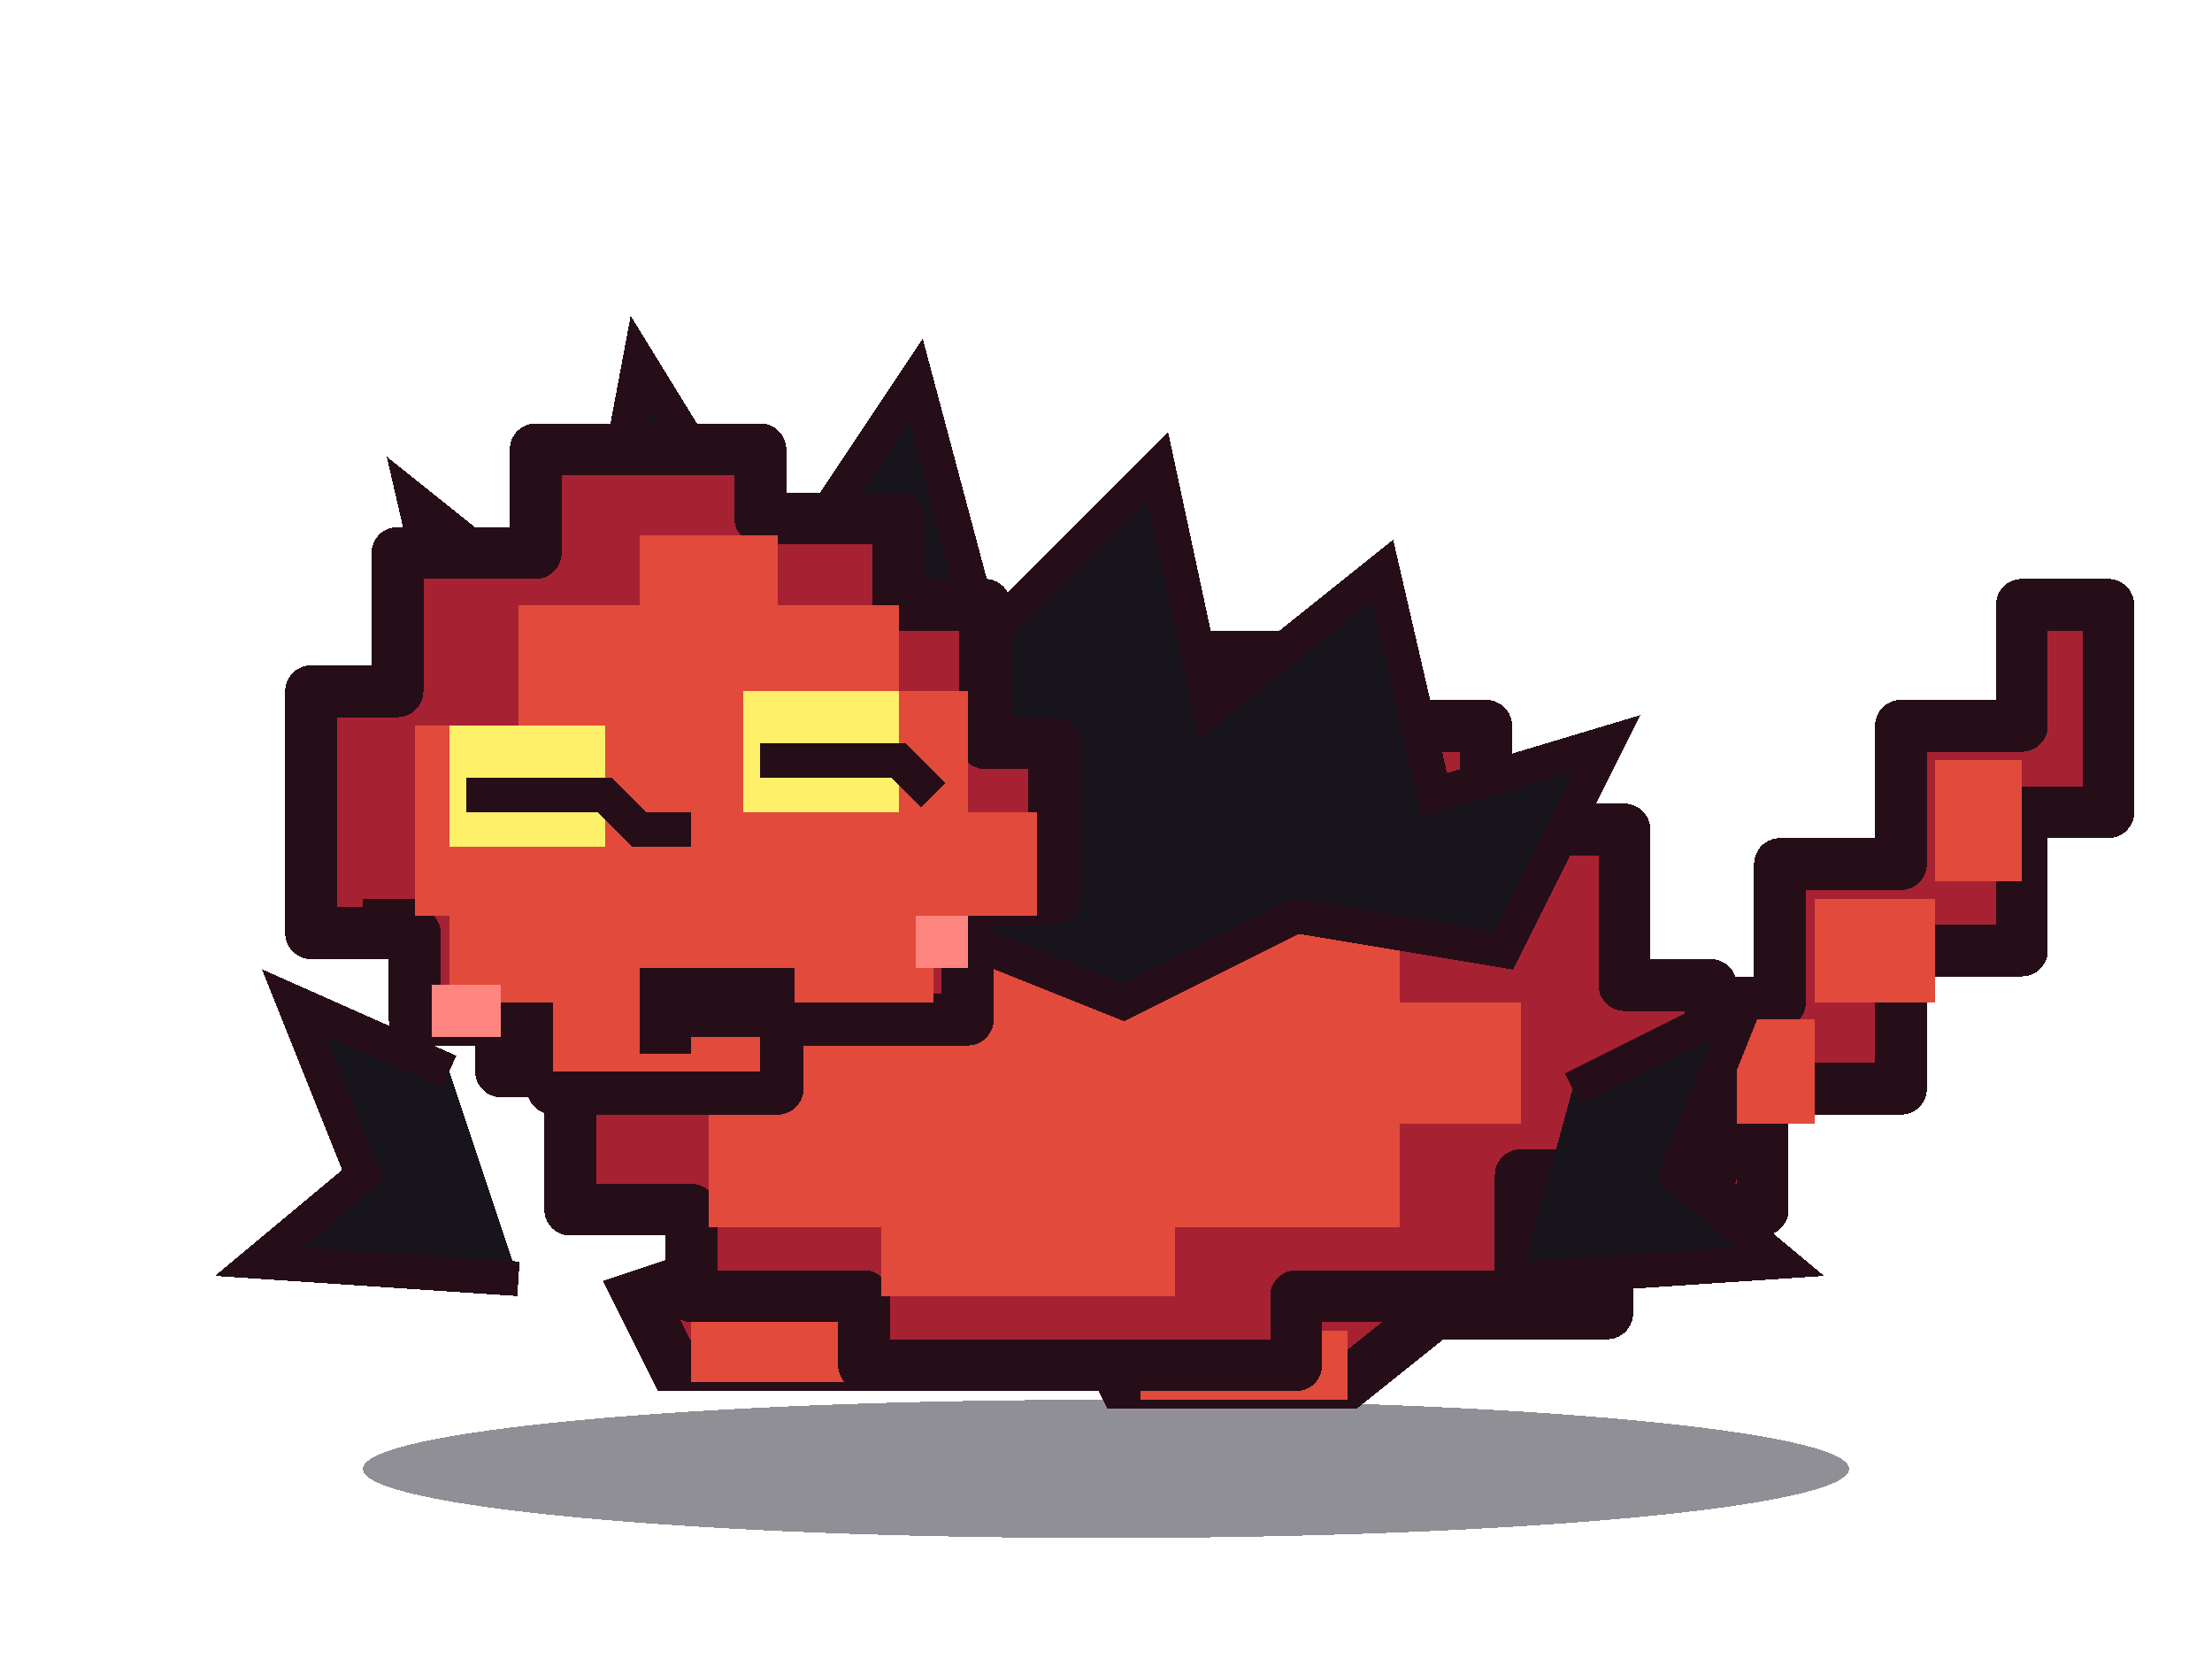
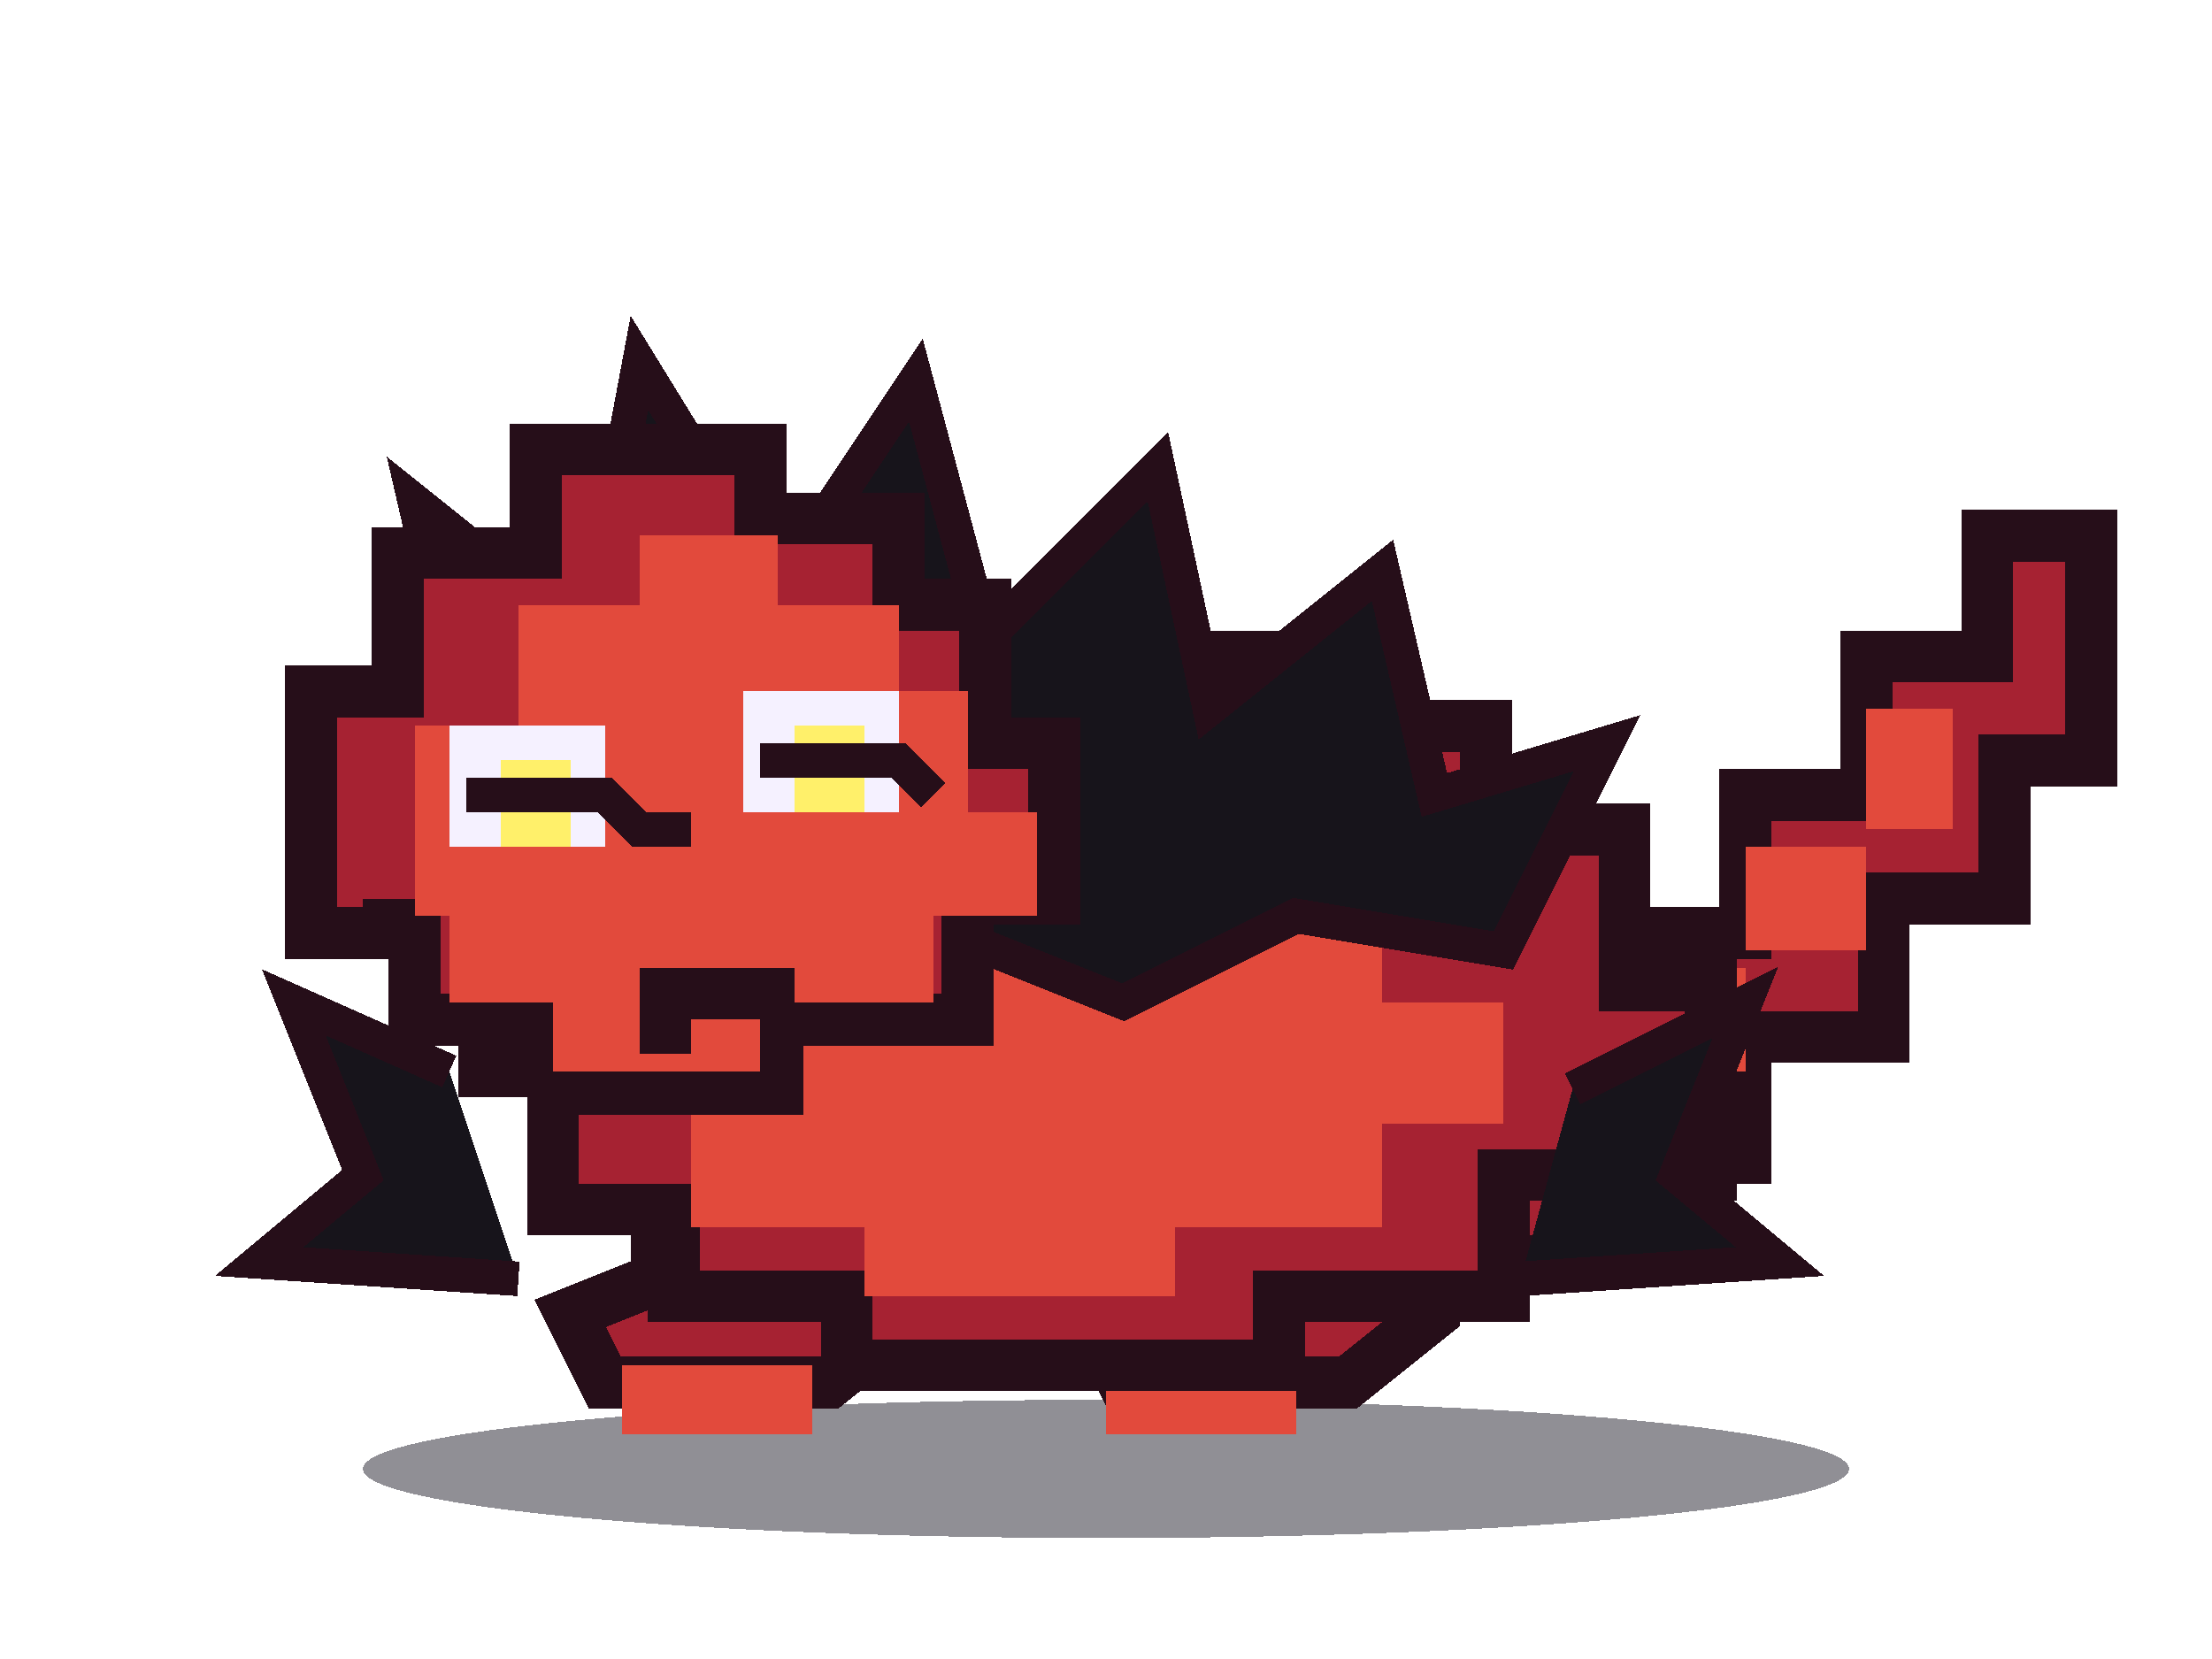
<svg xmlns="http://www.w3.org/2000/svg" viewBox="0 0 128 96" shape-rendering="crispEdges">
  <ellipse cx="64" cy="85" rx="43" ry="4" fill="#080713" opacity=".45" />
-   <path d="M82 65h12v-7h9v-8h7v-8h7v-7h5v12h-5v8h-7v8h-8v7h-9v6H82z" fill="#a62232" stroke="#260e19" stroke-width="3" stroke-linejoin="round" />
-   <path d="M87 65h10v-6h8v-7h7v-8h5v7h-5v7h-7v7h-8v5h-8z" fill="#e24a3c" />
-   <path d="M43 68h14v7l-5 4H39l-2-4 6-2zM69 69h14v7l-5 4H65l-2-4 6-2z" fill="#a62232" stroke="#260e19" stroke-width="3" />
-   <path d="M40 76h12v4H40zM66 77h12v4H66z" fill="#e24a3c" />
-   <path d="M35 57V48h9v-6h13v-4h18v4h11v6h8v9h5v11H88v7H75v4H50v-4H40v-5h-7v-8h-4v-5z" fill="#a62232" stroke="#260e19" stroke-width="3" stroke-linejoin="round" />
-   <path d="M43 54h12v-5h14v4h12v5h7v7h-7v6H68v4H51v-4H41v-7h-4v-5h6z" fill="#e24a3c" />
+   <path d="M79 61h13v-7h9v-8h7v-8h7v-7h6v13h-5v8h-7v8h-8v7h-9v6H79z" fill="#a62232" stroke="#260e19" stroke-width="3" />
+   <path d="M84 62h9v-6h8v-7h7v-8h5v7h-5v7h-7v7h-8v5h-9z" fill="#e24a3c" />
+   <path d="M38 68h15v8l-5 4H35l-2-4 5-2zM68 68h15v8l-5 4H65l-2-4 5-2z" fill="#a62232" stroke="#260e19" stroke-width="3" />
+   <path d="M36 79h11v4H36zM64 79h11v4H64z" fill="#e24a3c" />
+   <path d="M34 57V48h10v-6h13v-4h18v4h11v6h8v9h5v11H87v7H74v4H49v-4H39v-5h-7v-8h-4v-5z" fill="#a62232" stroke="#260e19" stroke-width="3" />
+   <path d="M42 54h12v-5h14v4h12v5h7v7h-7v6H68v4H50v-4H40v-7h-4v-5h6z" fill="#e24a3c" />
  <path d="M27 42l-3-13 10 8 3-16 8 13 8-12 4 15 10-10 3 14 10-8 3 13 10-3-6 12-12-2-10 5-10-4-10 3-8-6z" fill="#17141b" stroke="#260e19" stroke-width="2" />
  <path d="M26 62l-9-4 4 10-6 5 15 1M91 63l10-5-4 10 6 5-15 1" fill="#17141b" stroke="#260e19" stroke-width="2" />
-   <path d="M32 51h10v9H32z" fill="#a62232" stroke="#260e19" stroke-width="2" />
-   <path d="M18 49v-9h5v-8h8v-6h13v4h8v5h5v8h4v9h-5v7H45v4H32v-4h-8v-5h-6z" fill="#a62232" stroke="#260e19" stroke-width="3" stroke-linejoin="round" />
+   <path d="M29 48h12v11H29z" fill="#a62232" stroke="#260e19" stroke-width="2" />
+   <path d="M18 49v-9h5v-8h8v-6h13v4h8v5h5v8h4v9h-5v7H45v4H32v-4h-8v-5h-6z" fill="#a62232" stroke="#260e19" stroke-width="3" />
  <path d="M24 42h6v-7h7v-4h8v4h7v5h4v7h4v6h-6v5H44v4H32v-4h-6v-5h-2z" fill="#e24a3c" />
-   <path d="M26 42h9v7h-9zM43 40h9v7h-9z" fill="#fff06a" />
+   <path d="M26 42h9v7h-9zM43 40h9v7h-9z" fill="#f5f1ff" />
  <path d="M29 44h4v5h-4zM46 42h4v5h-4z" fill="#fff06a" />
  <path d="M21 52h3v3h-3zM37 56h9v3h-6v2h-3z" fill="#260e19" />
-   <path d="M25 57h4v3h-4zM53 53h3v3h-3z" fill="#ff8580" />
  <path d="M27 46h8l2 2h3M44 44h8l2 2" fill="none" stroke="#260e19" stroke-width="2" />
-   <path d="M39 59h7" stroke="#260e19" stroke-width="2" />
</svg>
